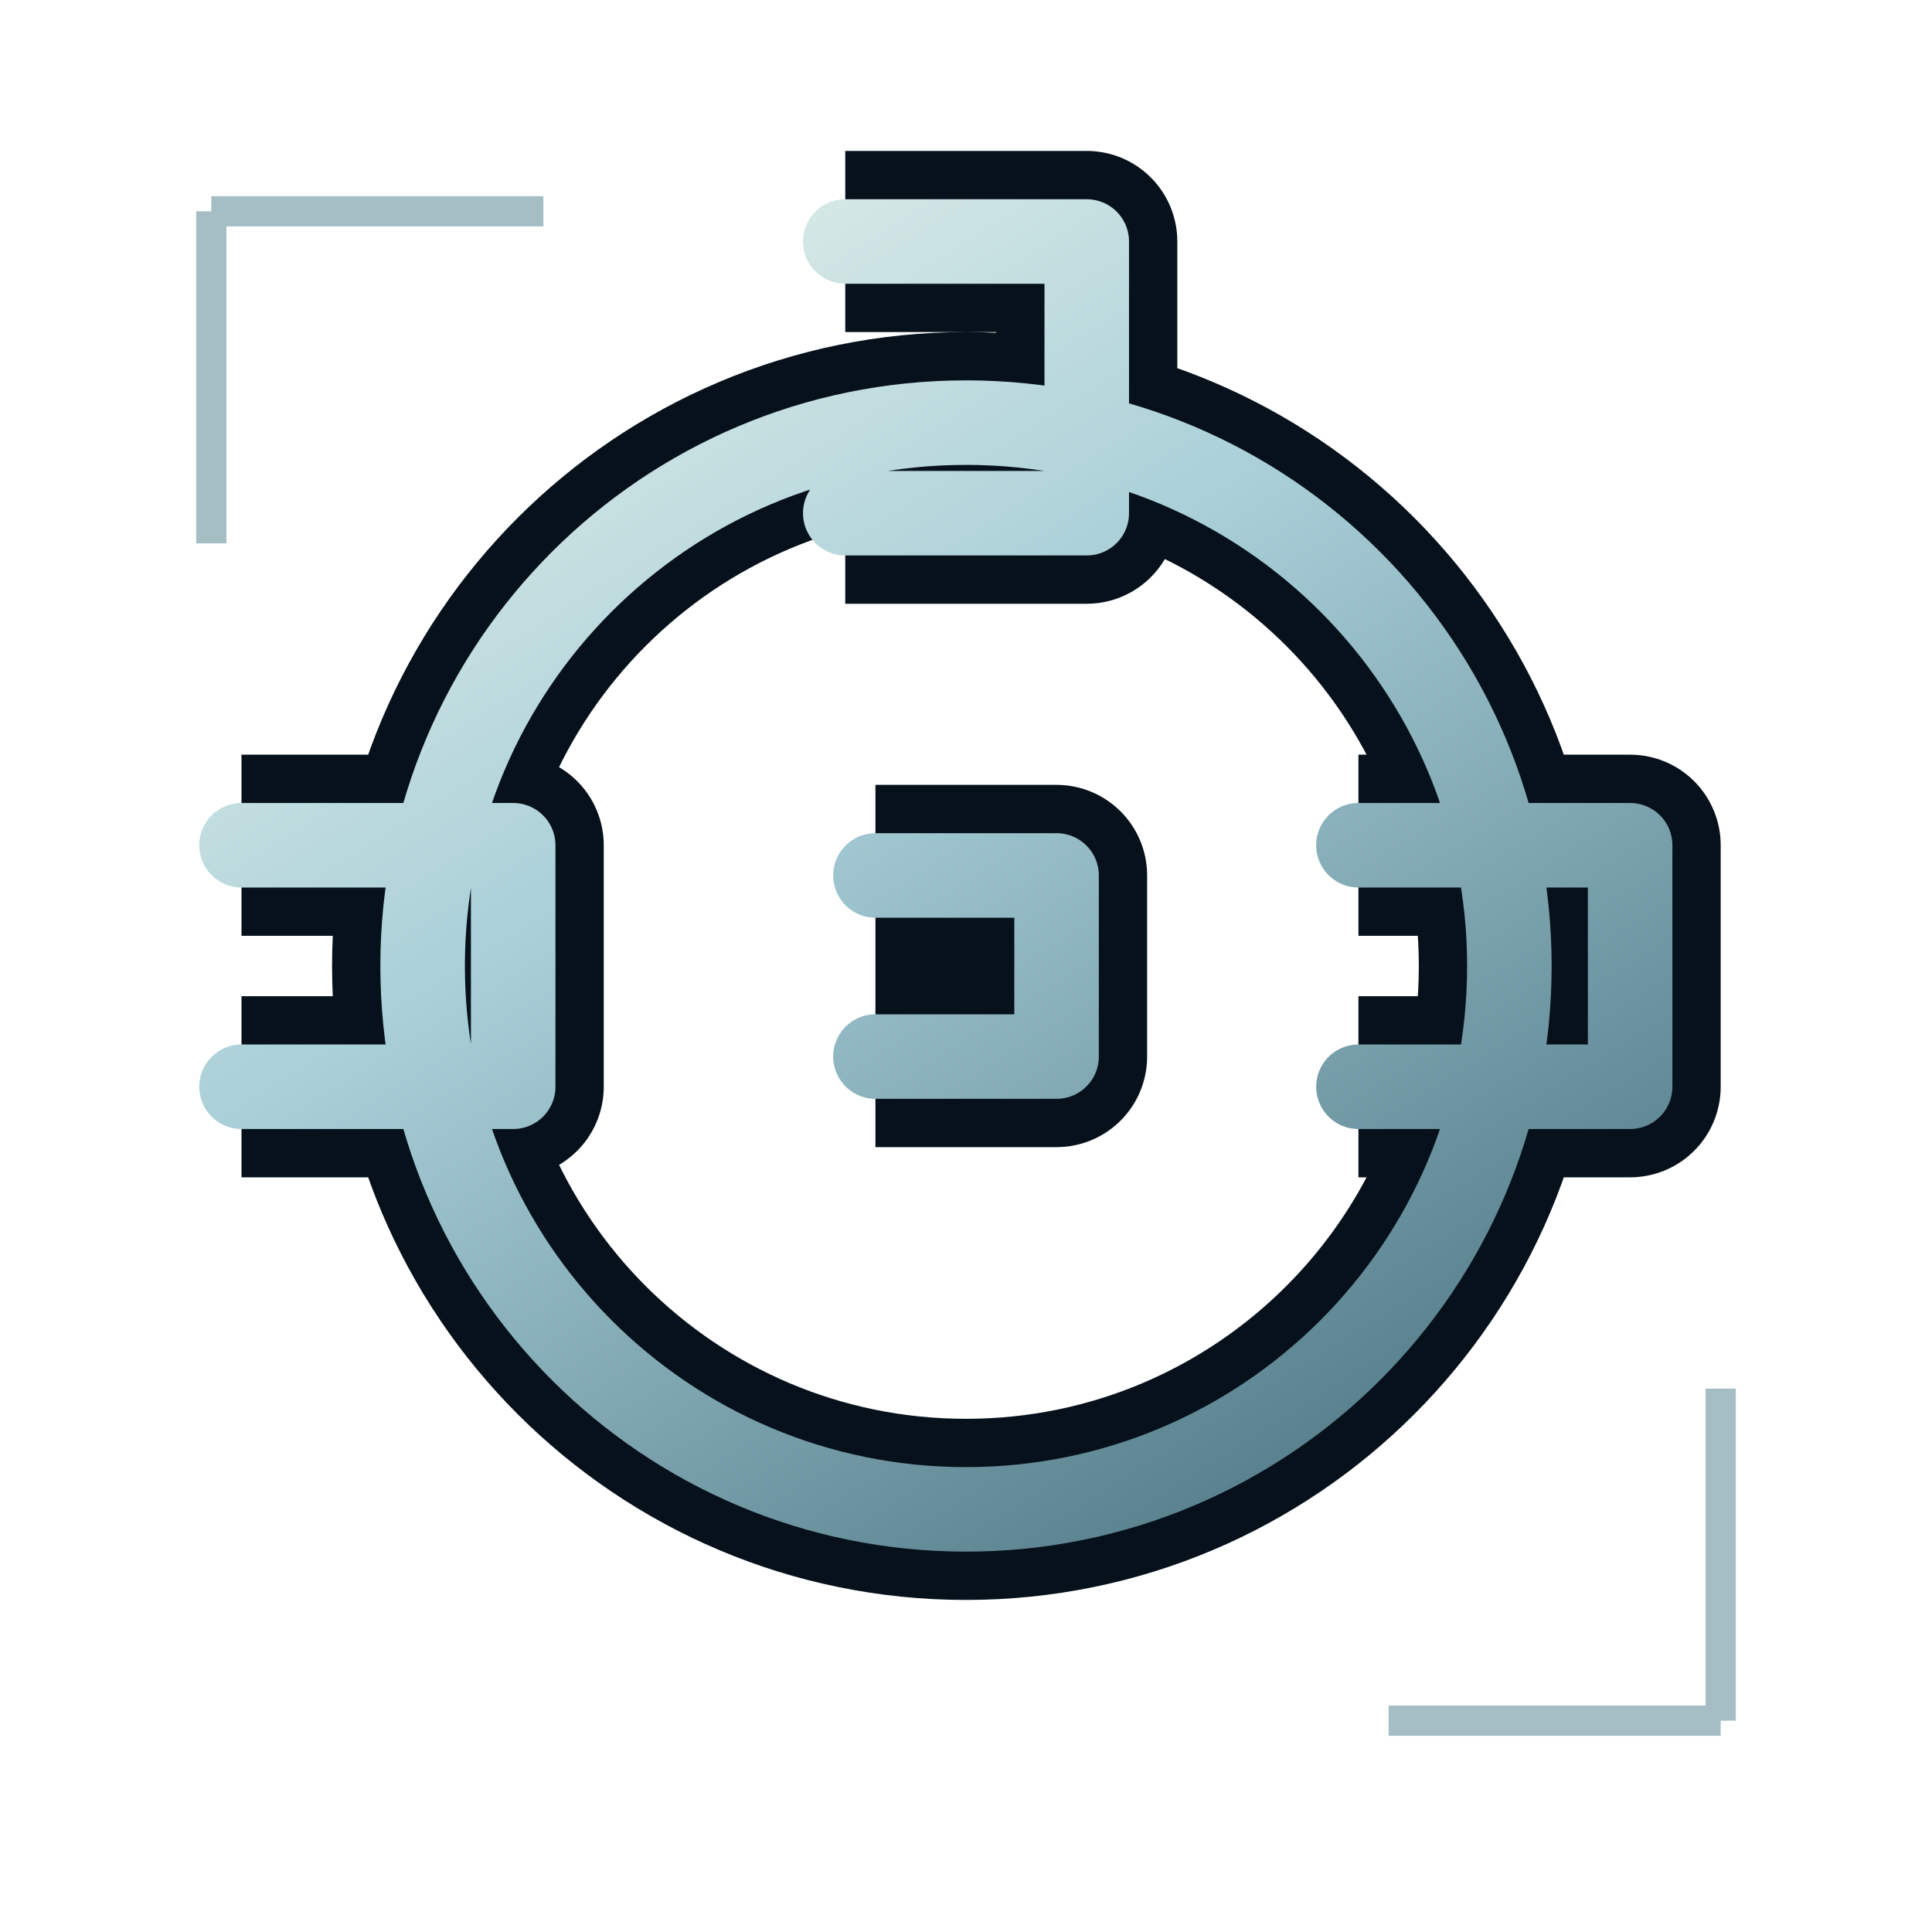
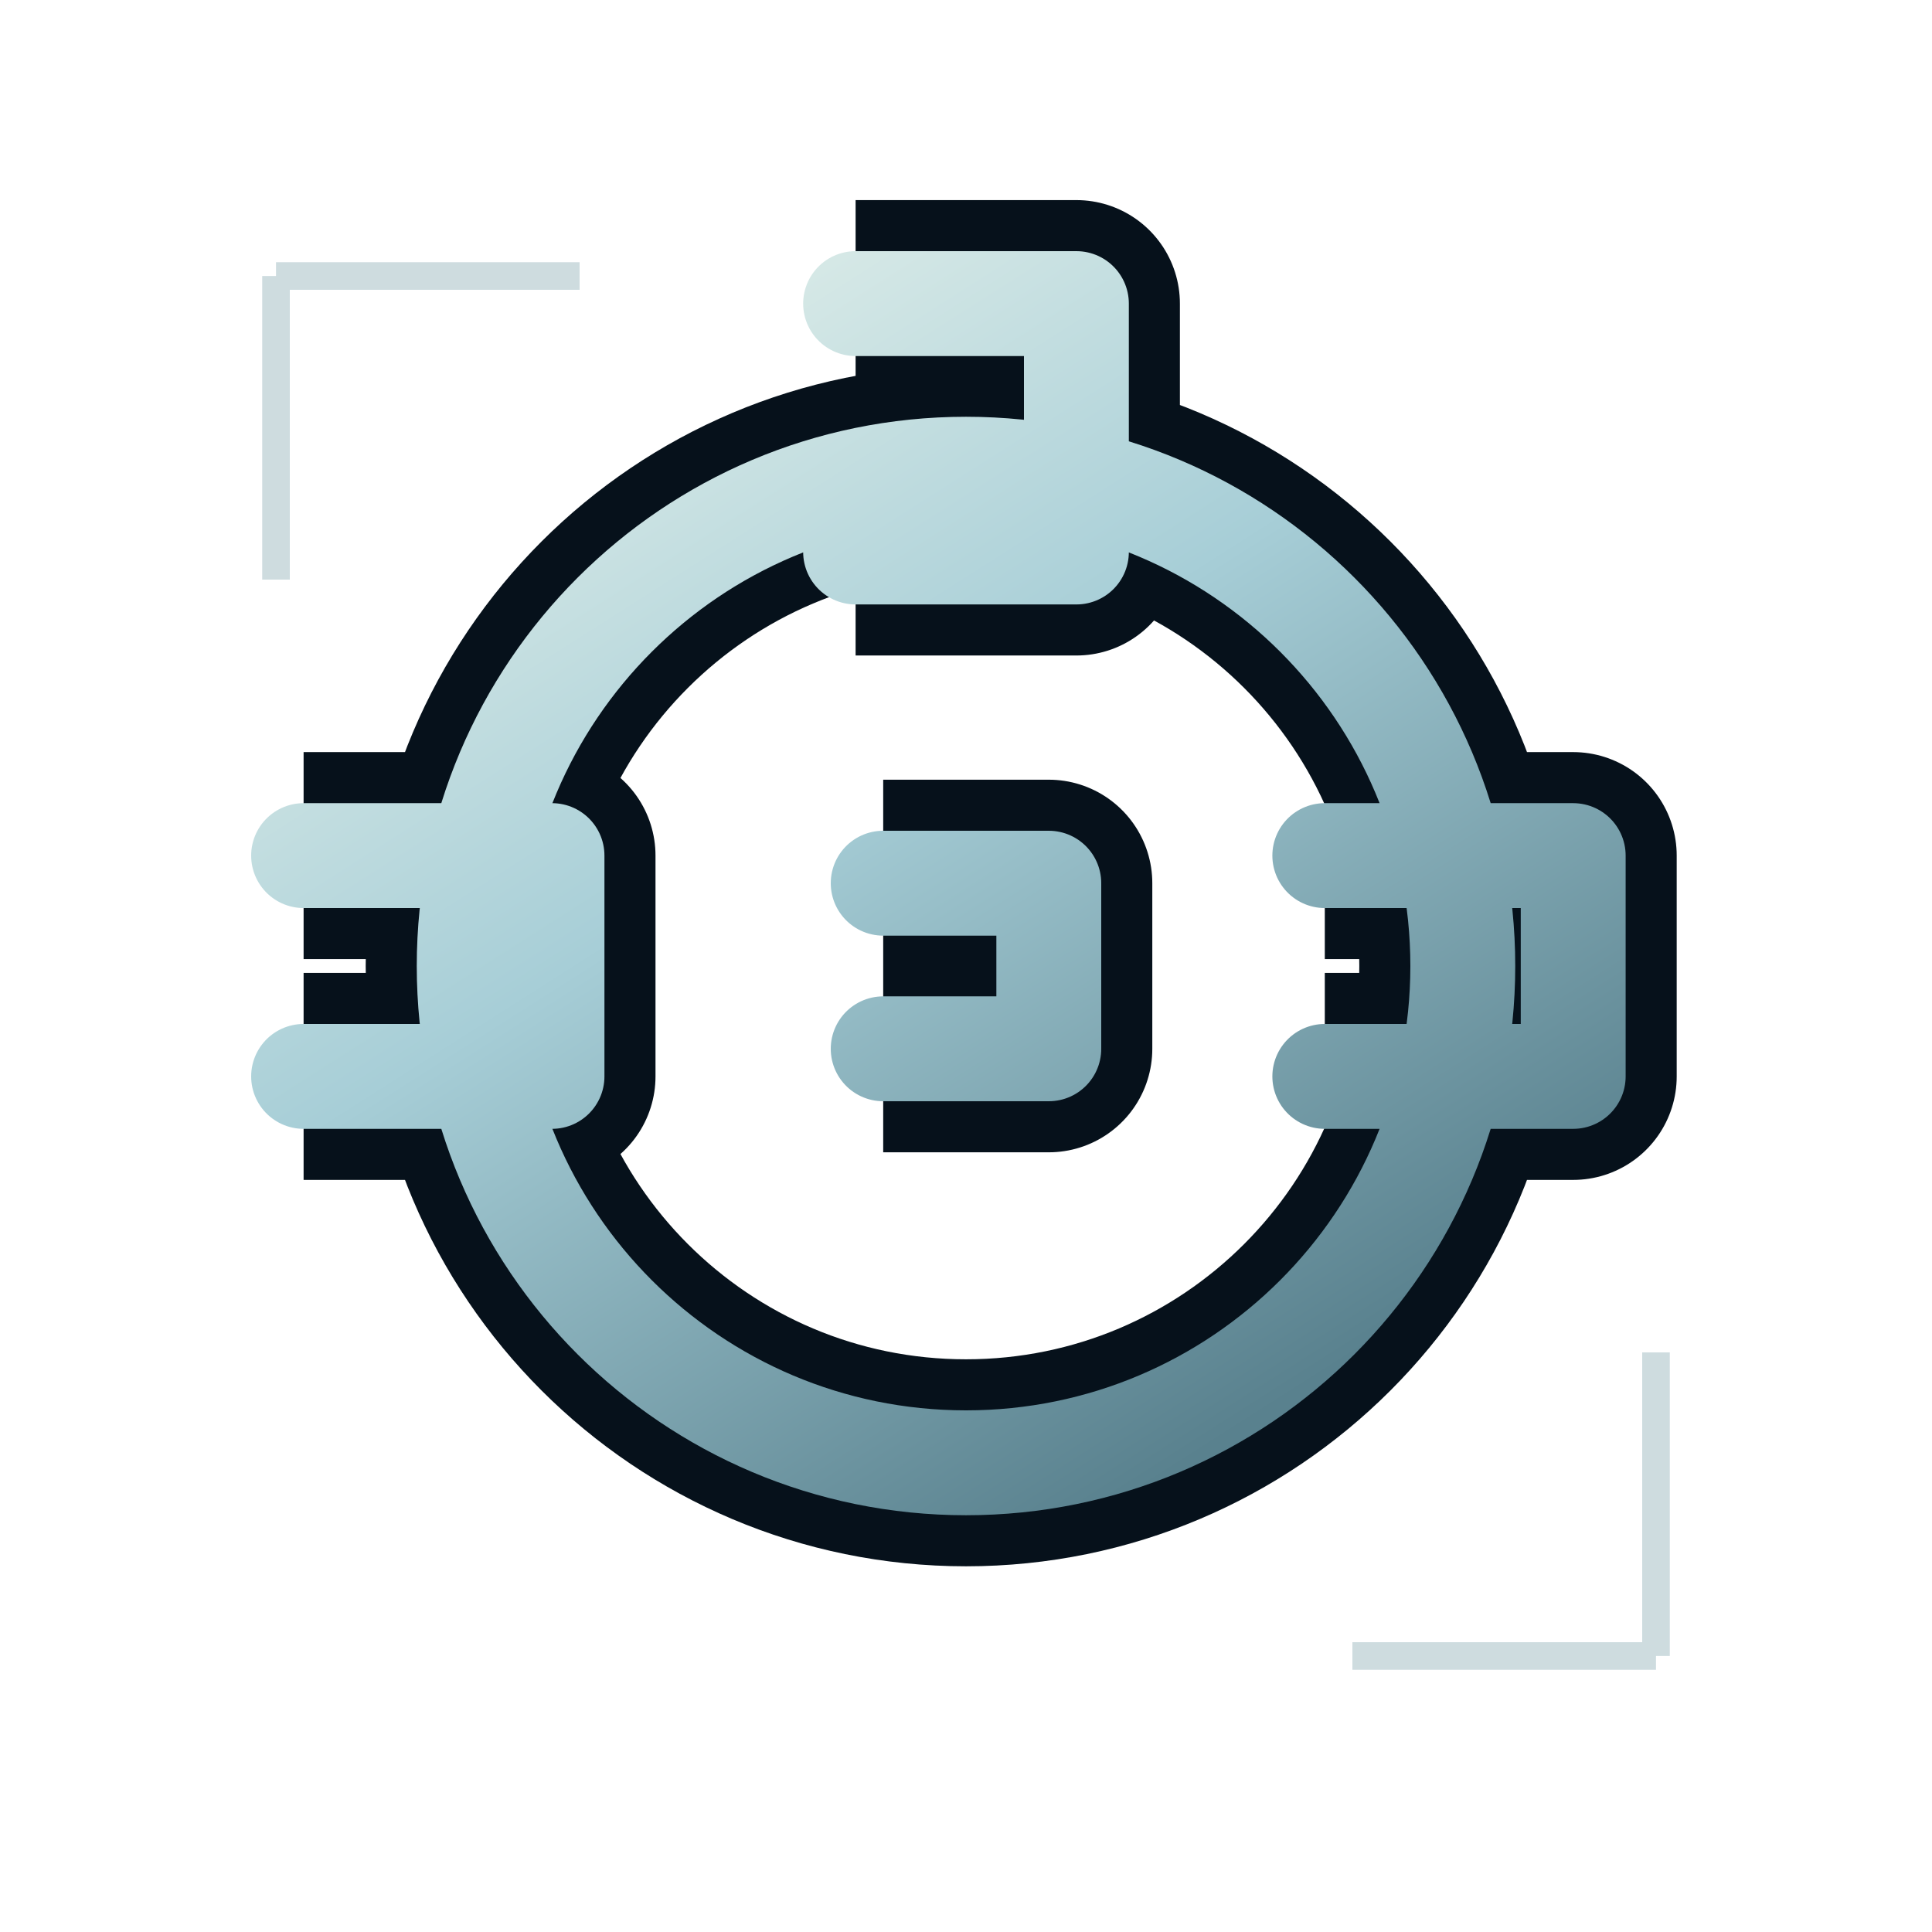
- <svg xmlns="http://www.w3.org/2000/svg" width="128" height="128" viewBox="0 0 64 64">
+ <svg xmlns="http://www.w3.org/2000/svg" width="128" height="128" viewBox="-3 -3 70 70">
  <defs>
    <linearGradient id="metal" x2=".7" y2="1">
      <stop stop-color="#eef6ee" />
      <stop offset=".48" stop-color="#a7ced7" />
      <stop offset="1" stop-color="#59818e" />
    </linearGradient>
  </defs>
-   <path d="M14 32A18 18 0 1 0 50 32A18 18 0 1 0 14 32M29 29H35V35H29M8 28H17V36H8M45 28H54V36H45M28 8H36V17H28" fill="none" stroke="#06111b" stroke-width="6" stroke-linejoin="round" />
-   <path d="M14 32A18 18 0 1 0 50 32A18 18 0 1 0 14 32M29 29H35V35H29M8 28H17V36H8M45 28H54V36H45M28 8H36V17H28" fill="none" stroke="url(#metal)" stroke-width="2.8" stroke-linejoin="round" stroke-linecap="round" />
-   <path d="M7 7H18M7 7V18M57 57H46M57 57V46" fill="none" stroke="#5a8894" stroke-width="1" opacity=".55" />
+   <path d="M14 32A18 18 0 1 0 50 32A18 18 0 1 0 14 32M29 29H35V35H29M8 28H17V36H8M45 28H54V36H45M28 8H36V17H28" fill="none" stroke="#06111b" stroke-width="7.5" stroke-linejoin="round" />
+   <path d="M14 32A18 18 0 1 0 50 32A18 18 0 1 0 14 32M29 29H35V35H29M8 28H17V36H8M45 28H54V36H45M28 8H36V17H28" fill="none" stroke="url(#metal)" stroke-width="3.8" stroke-linejoin="round" stroke-linecap="round" />
+   <path d="M7 7H18M7 7V18M57 57H46M57 57V46" fill="none" stroke="#5a8894" stroke-width="1" opacity=".3" />
</svg>
